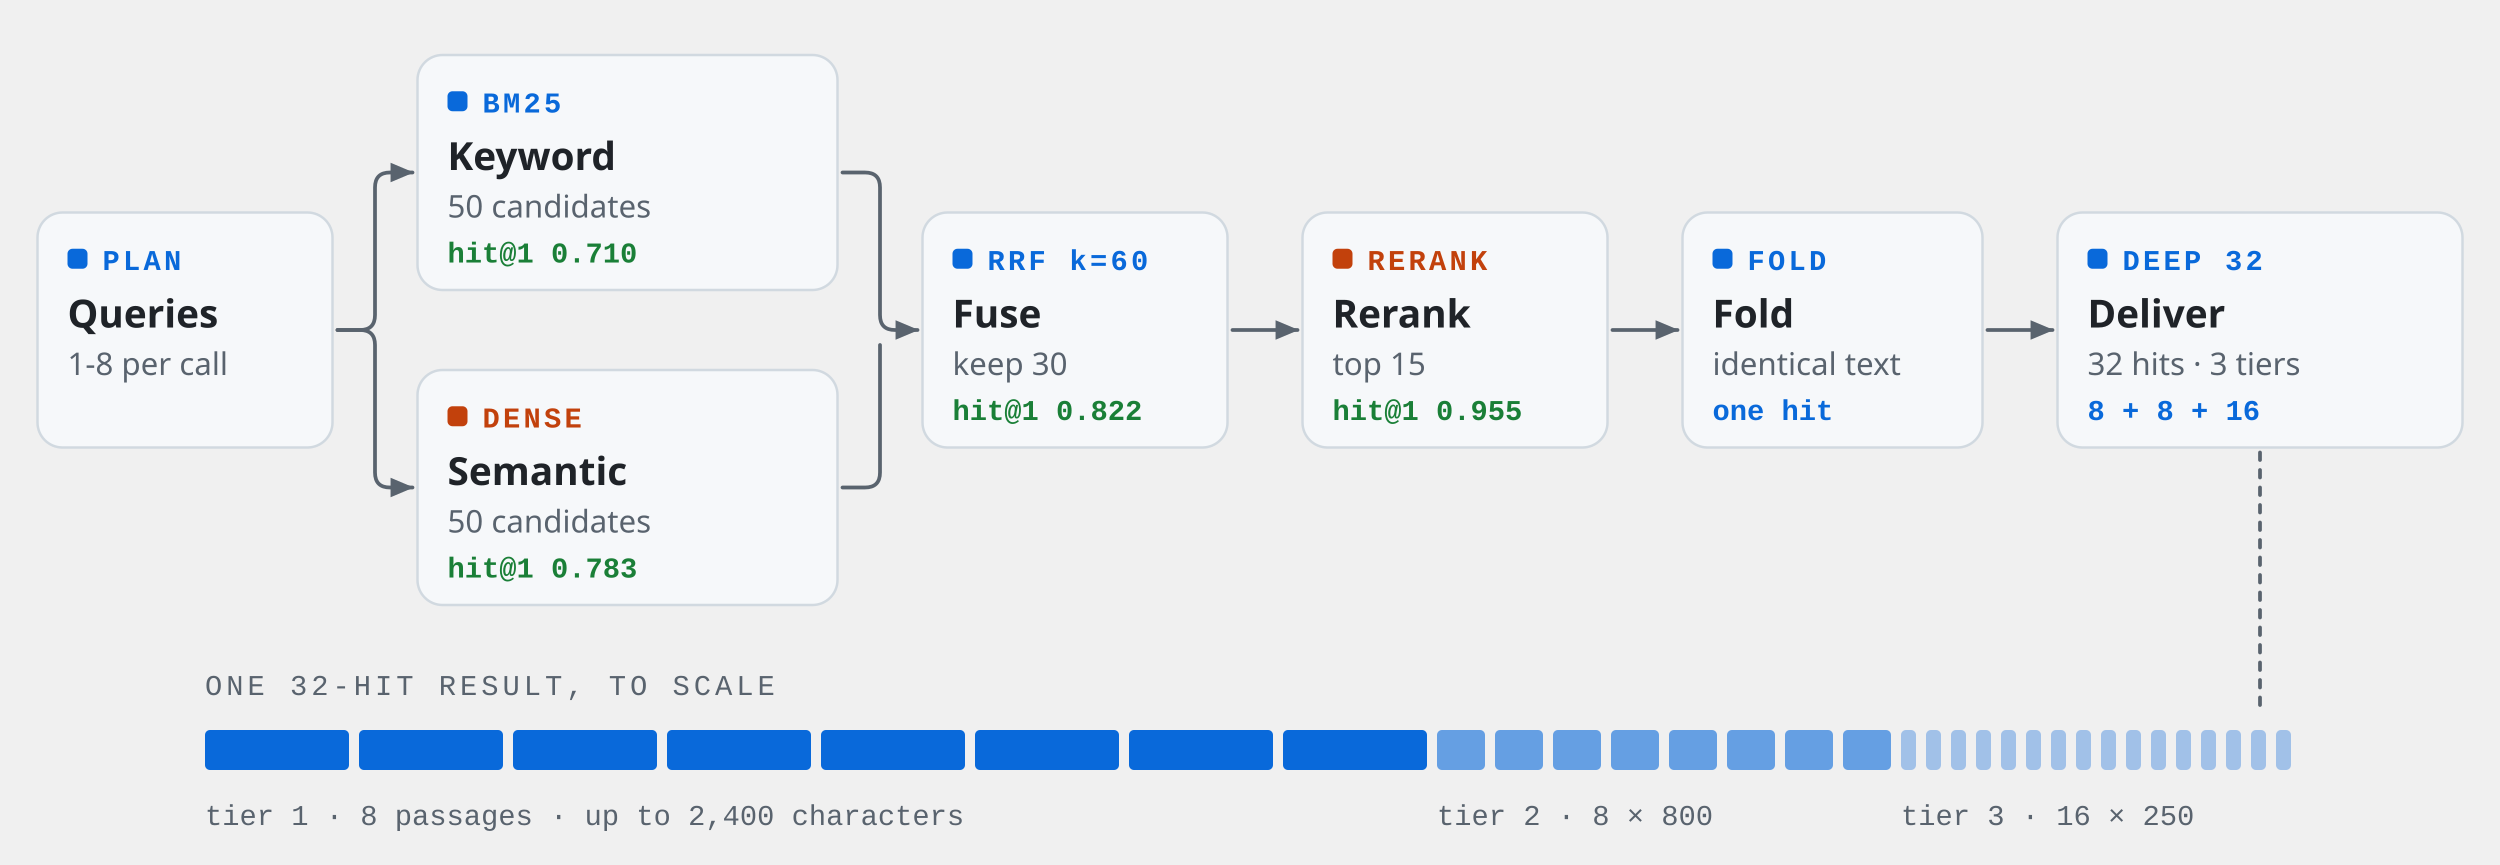
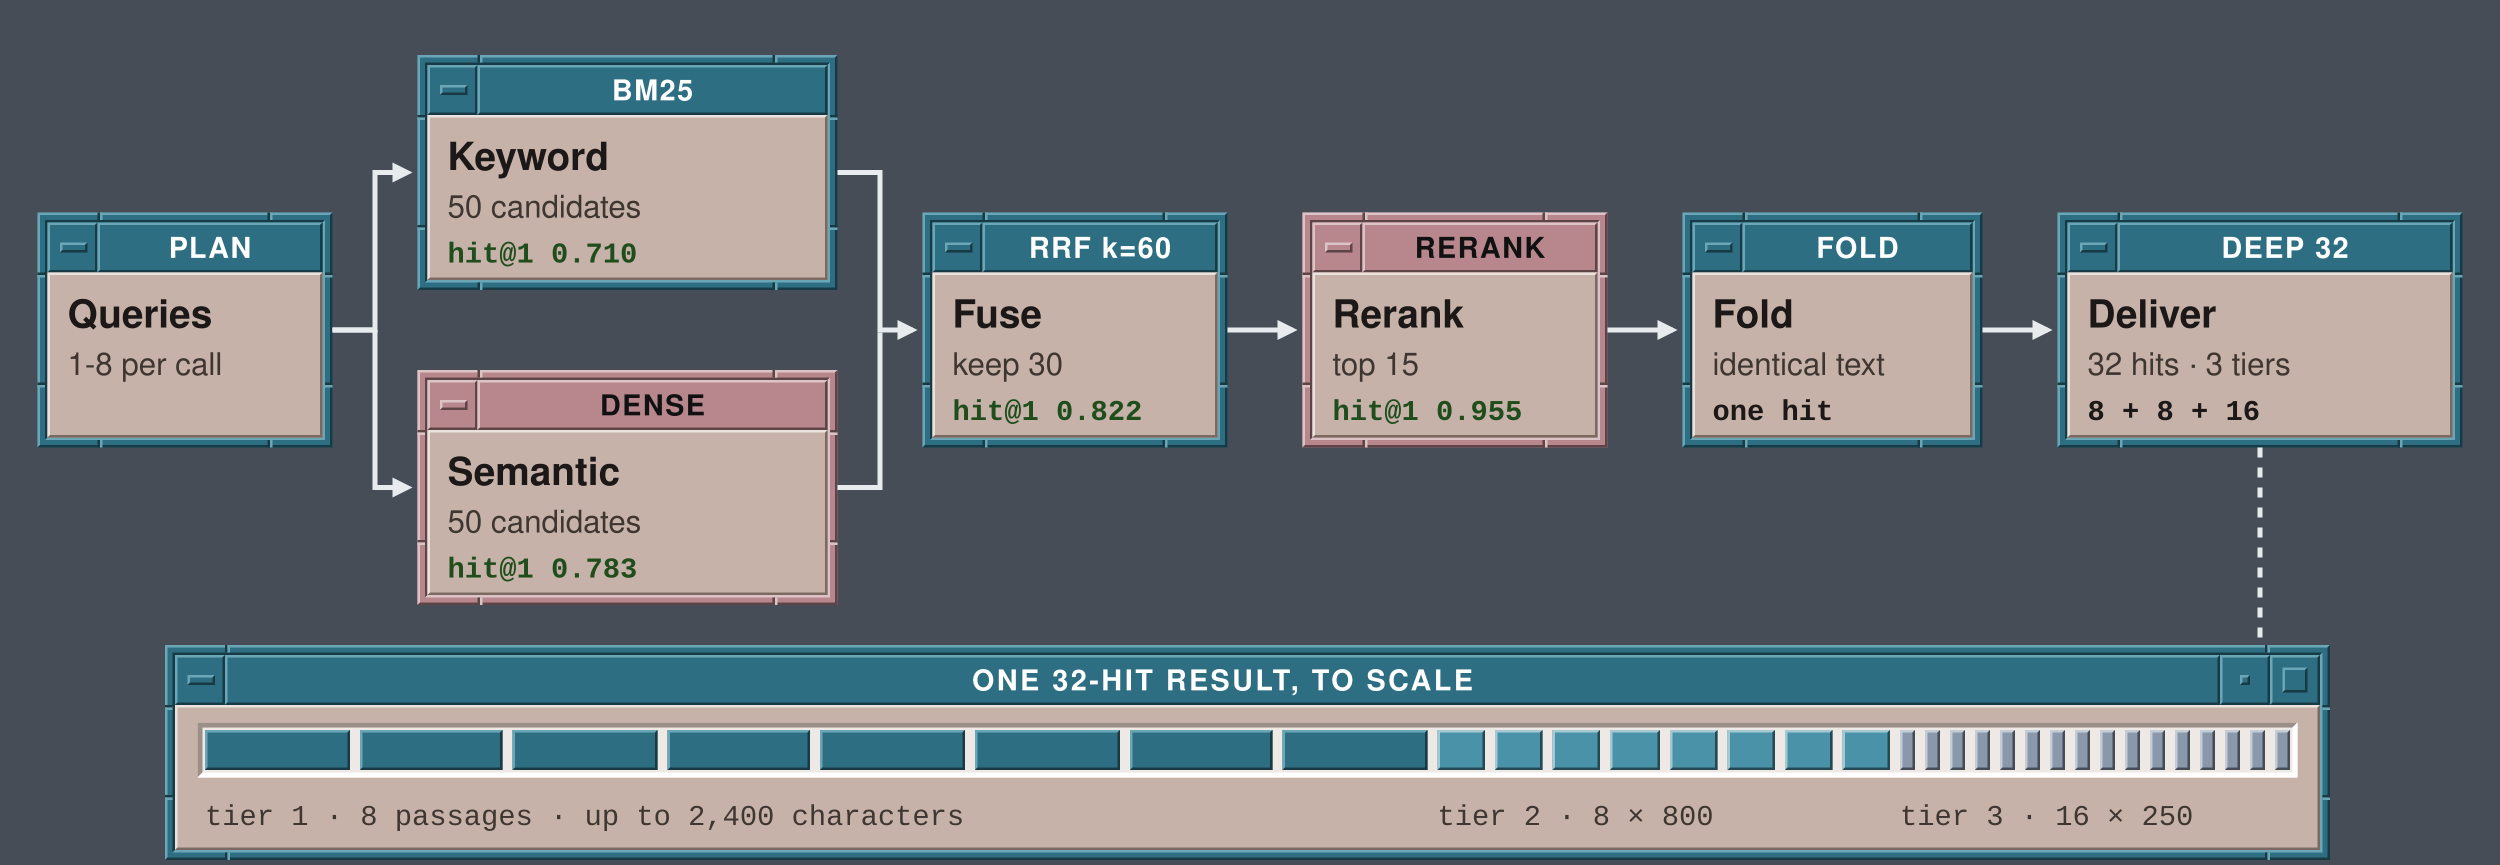
<svg xmlns="http://www.w3.org/2000/svg" width="1000" height="346" viewBox="0 0 1000 346" role="img" aria-labelledby="t d">
-   <style>.s{font-family:-apple-system,BlinkMacSystemFont,'Segoe UI','Noto Sans',Helvetica,Arial,sans-serif}.m{font-family:ui-monospace,SFMono-Regular,'SF Mono',Menlo,Consolas,'Liberation Mono',monospace}</style>
+   <style>.s{font-family:Helvetica,Arial,'Liberation Sans','Nimbus Sans',sans-serif}.m{font-family:'Lucida Console','Lucida Sans Typewriter',Monaco,'Courier New',monospace}</style>
  <defs>
-     <marker id="ah" viewBox="0 0 10 10" refX="9" refY="5" markerWidth="6.5" markerHeight="6.5" orient="auto">
-       <path d="M0 1L9.5 5L0 9z" fill="#59636e" />
+     <marker id="ah" viewBox="0 0 8 8" refX="6" refY="4" markerWidth="4" markerHeight="4" orient="auto">
+       <path d="M0 0L8 4L0 8z" fill="#e8ebee" />
+     </marker>
+     <marker id="ak" viewBox="0 0 8 8" refX="6" refY="4" markerWidth="4" markerHeight="4" orient="auto">
+       <path d="M0 0L8 4L0 8z" fill="#1b1817" />
    </marker>
  </defs>
-   <rect x="15" y="85" width="118" height="94" rx="10" fill="#f6f8fa" stroke="#d1d9e0" />
-   <rect x="27" y="99.5" width="8" height="8" rx="2" fill="#0969da" />
-   <text x="41" y="108" class="m" font-size="11.5" font-weight="600" fill="#0969da" letter-spacing="1.3">PLAN</text>
-   <text x="27" y="131" class="s" font-size="15.5" font-weight="700" fill="#1f2328">Queries</text>
-   <text x="27" y="150" class="s" font-size="12.5" font-weight="400" fill="#59636e">1-8 per call</text>
-   <rect x="167" y="22" width="168" height="94" rx="10" fill="#f6f8fa" stroke="#d1d9e0" />
-   <rect x="179" y="36.5" width="8" height="8" rx="2" fill="#0969da" />
-   <text x="193" y="45" class="m" font-size="11.5" font-weight="600" fill="#0969da" letter-spacing="1.3">BM25</text>
-   <text x="179" y="68" class="s" font-size="15.5" font-weight="700" fill="#1f2328">Keyword</text>
-   <text x="179" y="87" class="s" font-size="12.5" font-weight="400" fill="#59636e">50 candidates</text>
-   <text x="179" y="105" class="m" font-size="11.5" font-weight="600" fill="#1a7f37">hit@1 0.710</text>
-   <rect x="167" y="148" width="168" height="94" rx="10" fill="#f6f8fa" stroke="#d1d9e0" />
-   <rect x="179" y="162.5" width="8" height="8" rx="2" fill="#c2410c" />
-   <text x="193" y="171" class="m" font-size="11.5" font-weight="600" fill="#c2410c" letter-spacing="1.3">DENSE</text>
-   <text x="179" y="194" class="s" font-size="15.5" font-weight="700" fill="#1f2328">Semantic</text>
-   <text x="179" y="213" class="s" font-size="12.5" font-weight="400" fill="#59636e">50 candidates</text>
-   <text x="179" y="231" class="m" font-size="11.5" font-weight="600" fill="#1a7f37">hit@1 0.783</text>
-   <rect x="369" y="85" width="122" height="94" rx="10" fill="#f6f8fa" stroke="#d1d9e0" />
-   <rect x="381" y="99.5" width="8" height="8" rx="2" fill="#0969da" />
-   <text x="395" y="108" class="m" font-size="11.5" font-weight="600" fill="#0969da" letter-spacing="1.3">RRF k=60</text>
-   <text x="381" y="131" class="s" font-size="15.5" font-weight="700" fill="#1f2328">Fuse</text>
-   <text x="381" y="150" class="s" font-size="12.5" font-weight="400" fill="#59636e">keep 30</text>
-   <text x="381" y="168" class="m" font-size="11.5" font-weight="600" fill="#1a7f37">hit@1 0.822</text>
-   <rect x="521" y="85" width="122" height="94" rx="10" fill="#f6f8fa" stroke="#d1d9e0" />
-   <rect x="533" y="99.5" width="8" height="8" rx="2" fill="#c2410c" />
-   <text x="547" y="108" class="m" font-size="11.5" font-weight="600" fill="#c2410c" letter-spacing="1.3">RERANK</text>
-   <text x="533" y="131" class="s" font-size="15.5" font-weight="700" fill="#1f2328">Rerank</text>
-   <text x="533" y="150" class="s" font-size="12.5" font-weight="400" fill="#59636e">top 15</text>
-   <text x="533" y="168" class="m" font-size="11.5" font-weight="600" fill="#1a7f37">hit@1 0.955</text>
-   <rect x="673" y="85" width="120" height="94" rx="10" fill="#f6f8fa" stroke="#d1d9e0" />
-   <rect x="685" y="99.5" width="8" height="8" rx="2" fill="#0969da" />
-   <text x="699" y="108" class="m" font-size="11.5" font-weight="600" fill="#0969da" letter-spacing="1.3">FOLD</text>
-   <text x="685" y="131" class="s" font-size="15.5" font-weight="700" fill="#1f2328">Fold</text>
-   <text x="685" y="150" class="s" font-size="12.5" font-weight="400" fill="#59636e">identical text</text>
-   <text x="685" y="168" class="m" font-size="11.5" font-weight="600" fill="#0969da">one hit</text>
-   <rect x="823" y="85" width="162" height="94" rx="10" fill="#f6f8fa" stroke="#d1d9e0" />
-   <rect x="835" y="99.5" width="8" height="8" rx="2" fill="#0969da" />
-   <text x="849" y="108" class="m" font-size="11.5" font-weight="600" fill="#0969da" letter-spacing="1.3">DEEP 32</text>
-   <text x="835" y="131" class="s" font-size="15.5" font-weight="700" fill="#1f2328">Deliver</text>
-   <text x="835" y="150" class="s" font-size="12.5" font-weight="400" fill="#59636e">32 hits · 3 tiers</text>
-   <text x="835" y="168" class="m" font-size="11.5" font-weight="600" fill="#0969da">8 + 8 + 16</text>
-   <path d="M135 132H144Q150 132 150 126V75Q150 69 156 69H165" fill="none" stroke="#59636e" stroke-width="1.5" stroke-linejoin="round" stroke-linecap="round" marker-end="url(#ah)" />
-   <path d="M135 132H144Q150 132 150 138V189Q150 195 156 195H165" fill="none" stroke="#59636e" stroke-width="1.5" stroke-linejoin="round" stroke-linecap="round" marker-end="url(#ah)" />
-   <path d="M337 69H346Q352 69 352 75V126Q352 132 358 132H367" fill="none" stroke="#59636e" stroke-width="1.5" stroke-linejoin="round" stroke-linecap="round" marker-end="url(#ah)" />
-   <path d="M337 195H346Q352 195 352 189V138" fill="none" stroke="#59636e" stroke-width="1.5" stroke-linejoin="round" stroke-linecap="round" />
-   <path d="M493 132H519" fill="none" stroke="#59636e" stroke-width="1.5" stroke-linejoin="round" stroke-linecap="round" marker-end="url(#ah)" />
-   <path d="M645 132H671" fill="none" stroke="#59636e" stroke-width="1.5" stroke-linejoin="round" stroke-linecap="round" marker-end="url(#ah)" />
-   <path d="M795 132H821" fill="none" stroke="#59636e" stroke-width="1.5" stroke-linejoin="round" stroke-linecap="round" marker-end="url(#ah)" />
-   <path d="M904 181V284" fill="none" stroke="#59636e" stroke-width="1.5" stroke-linejoin="round" stroke-linecap="round" stroke-dasharray="3 4" />
-   <text x="82" y="278" class="m" font-size="11.5" font-weight="400" fill="#59636e" letter-spacing="1.6">ONE 32-HIT RESULT, TO SCALE</text>
-   <rect x="82" y="292" width="57.6" height="16" rx="2" fill="#0969da" fill-opacity="1" />
-   <rect x="143.6" y="292" width="57.6" height="16" rx="2" fill="#0969da" fill-opacity="1" />
-   <rect x="205.2" y="292" width="57.6" height="16" rx="2" fill="#0969da" fill-opacity="1" />
-   <rect x="266.8" y="292" width="57.6" height="16" rx="2" fill="#0969da" fill-opacity="1" />
-   <rect x="328.4" y="292" width="57.6" height="16" rx="2" fill="#0969da" fill-opacity="1" />
-   <rect x="390" y="292" width="57.6" height="16" rx="2" fill="#0969da" fill-opacity="1" />
-   <rect x="451.6" y="292" width="57.6" height="16" rx="2" fill="#0969da" fill-opacity="1" />
-   <rect x="513.2" y="292" width="57.6" height="16" rx="2" fill="#0969da" fill-opacity="1" />
-   <rect x="574.8" y="292" width="19.2" height="16" rx="2" fill="#0969da" fill-opacity="0.6" />
-   <rect x="598" y="292" width="19.2" height="16" rx="2" fill="#0969da" fill-opacity="0.6" />
-   <rect x="621.2" y="292" width="19.2" height="16" rx="2" fill="#0969da" fill-opacity="0.6" />
-   <rect x="644.4" y="292" width="19.2" height="16" rx="2" fill="#0969da" fill-opacity="0.6" />
-   <rect x="667.6" y="292" width="19.2" height="16" rx="2" fill="#0969da" fill-opacity="0.6" />
-   <rect x="690.8" y="292" width="19.2" height="16" rx="2" fill="#0969da" fill-opacity="0.6" />
-   <rect x="714" y="292" width="19.2" height="16" rx="2" fill="#0969da" fill-opacity="0.6" />
-   <rect x="737.2" y="292" width="19.2" height="16" rx="2" fill="#0969da" fill-opacity="0.6" />
-   <rect x="760.4" y="292" width="6" height="16" rx="2" fill="#0969da" fill-opacity="0.34" />
-   <rect x="770.4" y="292" width="6" height="16" rx="2" fill="#0969da" fill-opacity="0.34" />
-   <rect x="780.4" y="292" width="6" height="16" rx="2" fill="#0969da" fill-opacity="0.34" />
-   <rect x="790.4" y="292" width="6" height="16" rx="2" fill="#0969da" fill-opacity="0.34" />
-   <rect x="800.4" y="292" width="6" height="16" rx="2" fill="#0969da" fill-opacity="0.34" />
-   <rect x="810.4" y="292" width="6" height="16" rx="2" fill="#0969da" fill-opacity="0.34" />
-   <rect x="820.4" y="292" width="6" height="16" rx="2" fill="#0969da" fill-opacity="0.34" />
-   <rect x="830.4" y="292" width="6" height="16" rx="2" fill="#0969da" fill-opacity="0.34" />
-   <rect x="840.4" y="292" width="6" height="16" rx="2" fill="#0969da" fill-opacity="0.34" />
-   <rect x="850.4" y="292" width="6" height="16" rx="2" fill="#0969da" fill-opacity="0.34" />
-   <rect x="860.4" y="292" width="6" height="16" rx="2" fill="#0969da" fill-opacity="0.34" />
-   <rect x="870.4" y="292" width="6" height="16" rx="2" fill="#0969da" fill-opacity="0.34" />
-   <rect x="880.4" y="292" width="6" height="16" rx="2" fill="#0969da" fill-opacity="0.34" />
-   <rect x="890.4" y="292" width="6" height="16" rx="2" fill="#0969da" fill-opacity="0.34" />
-   <rect x="900.4" y="292" width="6" height="16" rx="2" fill="#0969da" fill-opacity="0.34" />
-   <rect x="910.4" y="292" width="6" height="16" rx="2" fill="#0969da" fill-opacity="0.34" />
-   <text x="82" y="330" class="m" font-size="11.5" font-weight="400" fill="#59636e">tier 1 · 8 passages · up to 2,400 characters</text>
-   <text x="574.8" y="330" class="m" font-size="11.5" font-weight="400" fill="#59636e">tier 2 · 8 × 800</text>
-   <text x="760.4" y="330" class="m" font-size="11.5" font-weight="400" fill="#59636e">tier 3 · 16 × 250</text>
+   <rect x="0" y="0" width="1000" height="346" fill="#464d56" />
+   <rect x="15" y="85" width="118" height="94" fill="#2e6e82" />
+   <path d="M15 85H133L132 86H16V178L15 179Z" fill="#6ba6b7" />
+   <path d="M133 85V179H15L16 178H132V86Z" fill="#173a45" />
+   <path d="M18 88H130L129 89H19V175L18 176Z" fill="#173a45" />
+   <path d="M130 88V176H18L19 175H129V89Z" fill="#6ba6b7" />
+   <rect x="39" y="85" width="1" height="3" fill="#173a45" />
+   <rect x="40" y="85" width="1" height="3" fill="#6ba6b7" />
+   <rect x="39" y="176" width="1" height="3" fill="#173a45" />
+   <rect x="40" y="176" width="1" height="3" fill="#6ba6b7" />
+   <rect x="107" y="85" width="1" height="3" fill="#173a45" />
+   <rect x="108" y="85" width="1" height="3" fill="#6ba6b7" />
+   <rect x="107" y="176" width="1" height="3" fill="#173a45" />
+   <rect x="108" y="176" width="1" height="3" fill="#6ba6b7" />
+   <rect x="15" y="109" width="3" height="1" fill="#173a45" />
+   <rect x="15" y="110" width="3" height="1" fill="#6ba6b7" />
+   <rect x="130" y="109" width="3" height="1" fill="#173a45" />
+   <rect x="130" y="110" width="3" height="1" fill="#6ba6b7" />
+   <rect x="15" y="153" width="3" height="1" fill="#173a45" />
+   <rect x="15" y="154" width="3" height="1" fill="#6ba6b7" />
+   <rect x="130" y="153" width="3" height="1" fill="#173a45" />
+   <rect x="130" y="154" width="3" height="1" fill="#6ba6b7" />
+   <rect x="19" y="89" width="20" height="20" fill="#2e6e82" />
+   <path d="M19 89H39L38 90H20V108L19 109Z" fill="#6ba6b7" />
+   <path d="M39 89V109H19L20 108H38V90Z" fill="#173a45" />
+   <rect x="24" y="97" width="11" height="4" fill="#2e6e82" />
+   <path d="M24 97H35L34 98H25V100L24 101Z" fill="#6ba6b7" />
+   <path d="M35 97V101H24L25 100H34V98Z" fill="#173a45" />
+   <rect x="39" y="89" width="90" height="20" fill="#2e6e82" />
+   <path d="M39 89H129L128 90H40V108L39 109Z" fill="#6ba6b7" />
+   <path d="M129 89V109H39L40 108H128V90Z" fill="#173a45" />
+   <text x="84" y="103.14" class="s" font-size="11.5" font-weight="700" fill="#ffffff" text-anchor="middle" letter-spacing="0.6">PLAN</text>
+   <rect x="19" y="109" width="110" height="66" fill="#c6b2a8" />
+   <path d="M19 109H129L128 110H20V174L19 175Z" fill="#ebe2dd" />
+   <path d="M129 109V175H19L20 174H128V110Z" fill="#7c6a62" />
+   <text x="27" y="131" class="s" font-size="15.5" font-weight="700" fill="#1b1817">Queries</text>
+   <text x="27" y="150" class="s" font-size="12.5" fill="#3f3632">1-8 per call</text>
+   <rect x="167" y="22" width="168" height="94" fill="#2e6e82" />
+   <path d="M167 22H335L334 23H168V115L167 116Z" fill="#6ba6b7" />
+   <path d="M335 22V116H167L168 115H334V23Z" fill="#173a45" />
+   <path d="M170 25H332L331 26H171V112L170 113Z" fill="#173a45" />
+   <path d="M332 25V113H170L171 112H331V26Z" fill="#6ba6b7" />
+   <rect x="191" y="22" width="1" height="3" fill="#173a45" />
+   <rect x="192" y="22" width="1" height="3" fill="#6ba6b7" />
+   <rect x="191" y="113" width="1" height="3" fill="#173a45" />
+   <rect x="192" y="113" width="1" height="3" fill="#6ba6b7" />
+   <rect x="309" y="22" width="1" height="3" fill="#173a45" />
+   <rect x="310" y="22" width="1" height="3" fill="#6ba6b7" />
+   <rect x="309" y="113" width="1" height="3" fill="#173a45" />
+   <rect x="310" y="113" width="1" height="3" fill="#6ba6b7" />
+   <rect x="167" y="46" width="3" height="1" fill="#173a45" />
+   <rect x="167" y="47" width="3" height="1" fill="#6ba6b7" />
+   <rect x="332" y="46" width="3" height="1" fill="#173a45" />
+   <rect x="332" y="47" width="3" height="1" fill="#6ba6b7" />
+   <rect x="167" y="90" width="3" height="1" fill="#173a45" />
+   <rect x="167" y="91" width="3" height="1" fill="#6ba6b7" />
+   <rect x="332" y="90" width="3" height="1" fill="#173a45" />
+   <rect x="332" y="91" width="3" height="1" fill="#6ba6b7" />
+   <rect x="171" y="26" width="20" height="20" fill="#2e6e82" />
+   <path d="M171 26H191L190 27H172V45L171 46Z" fill="#6ba6b7" />
+   <path d="M191 26V46H171L172 45H190V27Z" fill="#173a45" />
+   <rect x="176" y="34" width="11" height="4" fill="#2e6e82" />
+   <path d="M176 34H187L186 35H177V37L176 38Z" fill="#6ba6b7" />
+   <path d="M187 34V38H176L177 37H186V35Z" fill="#173a45" />
+   <rect x="191" y="26" width="140" height="20" fill="#2e6e82" />
+   <path d="M191 26H331L330 27H192V45L191 46Z" fill="#6ba6b7" />
+   <path d="M331 26V46H191L192 45H330V27Z" fill="#173a45" />
+   <text x="261" y="40.14" class="s" font-size="11.5" font-weight="700" fill="#ffffff" text-anchor="middle" letter-spacing="0.6">BM25</text>
+   <rect x="171" y="46" width="160" height="66" fill="#c6b2a8" />
+   <path d="M171 46H331L330 47H172V111L171 112Z" fill="#ebe2dd" />
+   <path d="M331 46V112H171L172 111H330V47Z" fill="#7c6a62" />
+   <text x="179" y="68" class="s" font-size="15.5" font-weight="700" fill="#1b1817">Keyword</text>
+   <text x="179" y="87" class="s" font-size="12.5" fill="#3f3632">50 candidates</text>
+   <text x="179" y="105" class="m" font-size="11.5" font-weight="700" fill="#1f4d1c">hit@1 0.710</text>
+   <rect x="167" y="148" width="168" height="94" fill="#b7878d" />
+   <path d="M167 148H335L334 149H168V241L167 242Z" fill="#dbc3c6" />
+   <path d="M335 148V242H167L168 241H334V149Z" fill="#5c4447" />
+   <path d="M170 151H332L331 152H171V238L170 239Z" fill="#5c4447" />
+   <path d="M332 151V239H170L171 238H331V152Z" fill="#dbc3c6" />
+   <rect x="191" y="148" width="1" height="3" fill="#5c4447" />
+   <rect x="192" y="148" width="1" height="3" fill="#dbc3c6" />
+   <rect x="191" y="239" width="1" height="3" fill="#5c4447" />
+   <rect x="192" y="239" width="1" height="3" fill="#dbc3c6" />
+   <rect x="309" y="148" width="1" height="3" fill="#5c4447" />
+   <rect x="310" y="148" width="1" height="3" fill="#dbc3c6" />
+   <rect x="309" y="239" width="1" height="3" fill="#5c4447" />
+   <rect x="310" y="239" width="1" height="3" fill="#dbc3c6" />
+   <rect x="167" y="172" width="3" height="1" fill="#5c4447" />
+   <rect x="167" y="173" width="3" height="1" fill="#dbc3c6" />
+   <rect x="332" y="172" width="3" height="1" fill="#5c4447" />
+   <rect x="332" y="173" width="3" height="1" fill="#dbc3c6" />
+   <rect x="167" y="216" width="3" height="1" fill="#5c4447" />
+   <rect x="167" y="217" width="3" height="1" fill="#dbc3c6" />
+   <rect x="332" y="216" width="3" height="1" fill="#5c4447" />
+   <rect x="332" y="217" width="3" height="1" fill="#dbc3c6" />
+   <rect x="171" y="152" width="20" height="20" fill="#b7878d" />
+   <path d="M171 152H191L190 153H172V171L171 172Z" fill="#dbc3c6" />
+   <path d="M191 152V172H171L172 171H190V153Z" fill="#5c4447" />
+   <rect x="176" y="160" width="11" height="4" fill="#b7878d" />
+   <path d="M176 160H187L186 161H177V163L176 164Z" fill="#dbc3c6" />
+   <path d="M187 160V164H176L177 163H186V161Z" fill="#5c4447" />
+   <rect x="191" y="152" width="140" height="20" fill="#b7878d" />
+   <path d="M191 152H331L330 153H192V171L191 172Z" fill="#dbc3c6" />
+   <path d="M331 152V172H191L192 171H330V153Z" fill="#5c4447" />
+   <text x="261" y="166.14" class="s" font-size="11.5" font-weight="700" fill="#111111" text-anchor="middle" letter-spacing="0.6">DENSE</text>
+   <rect x="171" y="172" width="160" height="66" fill="#c6b2a8" />
+   <path d="M171 172H331L330 173H172V237L171 238Z" fill="#ebe2dd" />
+   <path d="M331 172V238H171L172 237H330V173Z" fill="#7c6a62" />
+   <text x="179" y="194" class="s" font-size="15.5" font-weight="700" fill="#1b1817">Semantic</text>
+   <text x="179" y="213" class="s" font-size="12.5" fill="#3f3632">50 candidates</text>
+   <text x="179" y="231" class="m" font-size="11.5" font-weight="700" fill="#1f4d1c">hit@1 0.783</text>
+   <rect x="369" y="85" width="122" height="94" fill="#2e6e82" />
+   <path d="M369 85H491L490 86H370V178L369 179Z" fill="#6ba6b7" />
+   <path d="M491 85V179H369L370 178H490V86Z" fill="#173a45" />
+   <path d="M372 88H488L487 89H373V175L372 176Z" fill="#173a45" />
+   <path d="M488 88V176H372L373 175H487V89Z" fill="#6ba6b7" />
+   <rect x="393" y="85" width="1" height="3" fill="#173a45" />
+   <rect x="394" y="85" width="1" height="3" fill="#6ba6b7" />
+   <rect x="393" y="176" width="1" height="3" fill="#173a45" />
+   <rect x="394" y="176" width="1" height="3" fill="#6ba6b7" />
+   <rect x="465" y="85" width="1" height="3" fill="#173a45" />
+   <rect x="466" y="85" width="1" height="3" fill="#6ba6b7" />
+   <rect x="465" y="176" width="1" height="3" fill="#173a45" />
+   <rect x="466" y="176" width="1" height="3" fill="#6ba6b7" />
+   <rect x="369" y="109" width="3" height="1" fill="#173a45" />
+   <rect x="369" y="110" width="3" height="1" fill="#6ba6b7" />
+   <rect x="488" y="109" width="3" height="1" fill="#173a45" />
+   <rect x="488" y="110" width="3" height="1" fill="#6ba6b7" />
+   <rect x="369" y="153" width="3" height="1" fill="#173a45" />
+   <rect x="369" y="154" width="3" height="1" fill="#6ba6b7" />
+   <rect x="488" y="153" width="3" height="1" fill="#173a45" />
+   <rect x="488" y="154" width="3" height="1" fill="#6ba6b7" />
+   <rect x="373" y="89" width="20" height="20" fill="#2e6e82" />
+   <path d="M373 89H393L392 90H374V108L373 109Z" fill="#6ba6b7" />
+   <path d="M393 89V109H373L374 108H392V90Z" fill="#173a45" />
+   <rect x="378" y="97" width="11" height="4" fill="#2e6e82" />
+   <path d="M378 97H389L388 98H379V100L378 101Z" fill="#6ba6b7" />
+   <path d="M389 97V101H378L379 100H388V98Z" fill="#173a45" />
+   <rect x="393" y="89" width="94" height="20" fill="#2e6e82" />
+   <path d="M393 89H487L486 90H394V108L393 109Z" fill="#6ba6b7" />
+   <path d="M487 89V109H393L394 108H486V90Z" fill="#173a45" />
+   <text x="440" y="103.14" class="s" font-size="11.5" font-weight="700" fill="#ffffff" text-anchor="middle" letter-spacing="0.6">RRF k=60</text>
+   <rect x="373" y="109" width="114" height="66" fill="#c6b2a8" />
+   <path d="M373 109H487L486 110H374V174L373 175Z" fill="#ebe2dd" />
+   <path d="M487 109V175H373L374 174H486V110Z" fill="#7c6a62" />
+   <text x="381" y="131" class="s" font-size="15.5" font-weight="700" fill="#1b1817">Fuse</text>
+   <text x="381" y="150" class="s" font-size="12.5" fill="#3f3632">keep 30</text>
+   <text x="381" y="168" class="m" font-size="11.5" font-weight="700" fill="#1f4d1c">hit@1 0.822</text>
+   <rect x="521" y="85" width="122" height="94" fill="#b7878d" />
+   <path d="M521 85H643L642 86H522V178L521 179Z" fill="#dbc3c6" />
+   <path d="M643 85V179H521L522 178H642V86Z" fill="#5c4447" />
+   <path d="M524 88H640L639 89H525V175L524 176Z" fill="#5c4447" />
+   <path d="M640 88V176H524L525 175H639V89Z" fill="#dbc3c6" />
+   <rect x="545" y="85" width="1" height="3" fill="#5c4447" />
+   <rect x="546" y="85" width="1" height="3" fill="#dbc3c6" />
+   <rect x="545" y="176" width="1" height="3" fill="#5c4447" />
+   <rect x="546" y="176" width="1" height="3" fill="#dbc3c6" />
+   <rect x="617" y="85" width="1" height="3" fill="#5c4447" />
+   <rect x="618" y="85" width="1" height="3" fill="#dbc3c6" />
+   <rect x="617" y="176" width="1" height="3" fill="#5c4447" />
+   <rect x="618" y="176" width="1" height="3" fill="#dbc3c6" />
+   <rect x="521" y="109" width="3" height="1" fill="#5c4447" />
+   <rect x="521" y="110" width="3" height="1" fill="#dbc3c6" />
+   <rect x="640" y="109" width="3" height="1" fill="#5c4447" />
+   <rect x="640" y="110" width="3" height="1" fill="#dbc3c6" />
+   <rect x="521" y="153" width="3" height="1" fill="#5c4447" />
+   <rect x="521" y="154" width="3" height="1" fill="#dbc3c6" />
+   <rect x="640" y="153" width="3" height="1" fill="#5c4447" />
+   <rect x="640" y="154" width="3" height="1" fill="#dbc3c6" />
+   <rect x="525" y="89" width="20" height="20" fill="#b7878d" />
+   <path d="M525 89H545L544 90H526V108L525 109Z" fill="#dbc3c6" />
+   <path d="M545 89V109H525L526 108H544V90Z" fill="#5c4447" />
+   <rect x="530" y="97" width="11" height="4" fill="#b7878d" />
+   <path d="M530 97H541L540 98H531V100L530 101Z" fill="#dbc3c6" />
+   <path d="M541 97V101H530L531 100H540V98Z" fill="#5c4447" />
+   <rect x="545" y="89" width="94" height="20" fill="#b7878d" />
+   <path d="M545 89H639L638 90H546V108L545 109Z" fill="#dbc3c6" />
+   <path d="M639 89V109H545L546 108H638V90Z" fill="#5c4447" />
+   <text x="592" y="103.14" class="s" font-size="11.5" font-weight="700" fill="#111111" text-anchor="middle" letter-spacing="0.6">RERANK</text>
+   <rect x="525" y="109" width="114" height="66" fill="#c6b2a8" />
+   <path d="M525 109H639L638 110H526V174L525 175Z" fill="#ebe2dd" />
+   <path d="M639 109V175H525L526 174H638V110Z" fill="#7c6a62" />
+   <text x="533" y="131" class="s" font-size="15.5" font-weight="700" fill="#1b1817">Rerank</text>
+   <text x="533" y="150" class="s" font-size="12.5" fill="#3f3632">top 15</text>
+   <text x="533" y="168" class="m" font-size="11.5" font-weight="700" fill="#1f4d1c">hit@1 0.955</text>
+   <rect x="673" y="85" width="120" height="94" fill="#2e6e82" />
+   <path d="M673 85H793L792 86H674V178L673 179Z" fill="#6ba6b7" />
+   <path d="M793 85V179H673L674 178H792V86Z" fill="#173a45" />
+   <path d="M676 88H790L789 89H677V175L676 176Z" fill="#173a45" />
+   <path d="M790 88V176H676L677 175H789V89Z" fill="#6ba6b7" />
+   <rect x="697" y="85" width="1" height="3" fill="#173a45" />
+   <rect x="698" y="85" width="1" height="3" fill="#6ba6b7" />
+   <rect x="697" y="176" width="1" height="3" fill="#173a45" />
+   <rect x="698" y="176" width="1" height="3" fill="#6ba6b7" />
+   <rect x="767" y="85" width="1" height="3" fill="#173a45" />
+   <rect x="768" y="85" width="1" height="3" fill="#6ba6b7" />
+   <rect x="767" y="176" width="1" height="3" fill="#173a45" />
+   <rect x="768" y="176" width="1" height="3" fill="#6ba6b7" />
+   <rect x="673" y="109" width="3" height="1" fill="#173a45" />
+   <rect x="673" y="110" width="3" height="1" fill="#6ba6b7" />
+   <rect x="790" y="109" width="3" height="1" fill="#173a45" />
+   <rect x="790" y="110" width="3" height="1" fill="#6ba6b7" />
+   <rect x="673" y="153" width="3" height="1" fill="#173a45" />
+   <rect x="673" y="154" width="3" height="1" fill="#6ba6b7" />
+   <rect x="790" y="153" width="3" height="1" fill="#173a45" />
+   <rect x="790" y="154" width="3" height="1" fill="#6ba6b7" />
+   <rect x="677" y="89" width="20" height="20" fill="#2e6e82" />
+   <path d="M677 89H697L696 90H678V108L677 109Z" fill="#6ba6b7" />
+   <path d="M697 89V109H677L678 108H696V90Z" fill="#173a45" />
+   <rect x="682" y="97" width="11" height="4" fill="#2e6e82" />
+   <path d="M682 97H693L692 98H683V100L682 101Z" fill="#6ba6b7" />
+   <path d="M693 97V101H682L683 100H692V98Z" fill="#173a45" />
+   <rect x="697" y="89" width="92" height="20" fill="#2e6e82" />
+   <path d="M697 89H789L788 90H698V108L697 109Z" fill="#6ba6b7" />
+   <path d="M789 89V109H697L698 108H788V90Z" fill="#173a45" />
+   <text x="743" y="103.14" class="s" font-size="11.5" font-weight="700" fill="#ffffff" text-anchor="middle" letter-spacing="0.6">FOLD</text>
+   <rect x="677" y="109" width="112" height="66" fill="#c6b2a8" />
+   <path d="M677 109H789L788 110H678V174L677 175Z" fill="#ebe2dd" />
+   <path d="M789 109V175H677L678 174H788V110Z" fill="#7c6a62" />
+   <text x="685" y="131" class="s" font-size="15.5" font-weight="700" fill="#1b1817">Fold</text>
+   <text x="685" y="150" class="s" font-size="12.5" fill="#3f3632">identical text</text>
+   <text x="685" y="168" class="m" font-size="11.5" font-weight="700" fill="#1b1817">one hit</text>
+   <rect x="823" y="85" width="162" height="94" fill="#2e6e82" />
+   <path d="M823 85H985L984 86H824V178L823 179Z" fill="#6ba6b7" />
+   <path d="M985 85V179H823L824 178H984V86Z" fill="#173a45" />
+   <path d="M826 88H982L981 89H827V175L826 176Z" fill="#173a45" />
+   <path d="M982 88V176H826L827 175H981V89Z" fill="#6ba6b7" />
+   <rect x="847" y="85" width="1" height="3" fill="#173a45" />
+   <rect x="848" y="85" width="1" height="3" fill="#6ba6b7" />
+   <rect x="847" y="176" width="1" height="3" fill="#173a45" />
+   <rect x="848" y="176" width="1" height="3" fill="#6ba6b7" />
+   <rect x="959" y="85" width="1" height="3" fill="#173a45" />
+   <rect x="960" y="85" width="1" height="3" fill="#6ba6b7" />
+   <rect x="959" y="176" width="1" height="3" fill="#173a45" />
+   <rect x="960" y="176" width="1" height="3" fill="#6ba6b7" />
+   <rect x="823" y="109" width="3" height="1" fill="#173a45" />
+   <rect x="823" y="110" width="3" height="1" fill="#6ba6b7" />
+   <rect x="982" y="109" width="3" height="1" fill="#173a45" />
+   <rect x="982" y="110" width="3" height="1" fill="#6ba6b7" />
+   <rect x="823" y="153" width="3" height="1" fill="#173a45" />
+   <rect x="823" y="154" width="3" height="1" fill="#6ba6b7" />
+   <rect x="982" y="153" width="3" height="1" fill="#173a45" />
+   <rect x="982" y="154" width="3" height="1" fill="#6ba6b7" />
+   <rect x="827" y="89" width="20" height="20" fill="#2e6e82" />
+   <path d="M827 89H847L846 90H828V108L827 109Z" fill="#6ba6b7" />
+   <path d="M847 89V109H827L828 108H846V90Z" fill="#173a45" />
+   <rect x="832" y="97" width="11" height="4" fill="#2e6e82" />
+   <path d="M832 97H843L842 98H833V100L832 101Z" fill="#6ba6b7" />
+   <path d="M843 97V101H832L833 100H842V98Z" fill="#173a45" />
+   <rect x="847" y="89" width="134" height="20" fill="#2e6e82" />
+   <path d="M847 89H981L980 90H848V108L847 109Z" fill="#6ba6b7" />
+   <path d="M981 89V109H847L848 108H980V90Z" fill="#173a45" />
+   <text x="914" y="103.14" class="s" font-size="11.5" font-weight="700" fill="#ffffff" text-anchor="middle" letter-spacing="0.6">DEEP 32</text>
+   <rect x="827" y="109" width="154" height="66" fill="#c6b2a8" />
+   <path d="M827 109H981L980 110H828V174L827 175Z" fill="#ebe2dd" />
+   <path d="M981 109V175H827L828 174H980V110Z" fill="#7c6a62" />
+   <text x="835" y="131" class="s" font-size="15.5" font-weight="700" fill="#1b1817">Deliver</text>
+   <text x="835" y="150" class="s" font-size="12.5" fill="#3f3632">32 hits · 3 tiers</text>
+   <text x="835" y="168" class="m" font-size="11.5" font-weight="700" fill="#1b1817">8 + 8 + 16</text>
+   <path d="M133 132H150V69H163" fill="none" stroke="#e8ebee" stroke-width="2" stroke-linejoin="miter" stroke-linecap="butt" marker-end="url(#ah)" />
+   <path d="M150 132V195H163" fill="none" stroke="#e8ebee" stroke-width="2" stroke-linejoin="miter" stroke-linecap="butt" marker-end="url(#ah)" />
+   <path d="M133 132H150" fill="none" stroke="#e8ebee" stroke-width="2" stroke-linejoin="miter" stroke-linecap="butt" />
+   <path d="M335 69H352V132H365" fill="none" stroke="#e8ebee" stroke-width="2" stroke-linejoin="miter" stroke-linecap="butt" marker-end="url(#ah)" />
+   <path d="M335 195H352V133" fill="none" stroke="#e8ebee" stroke-width="2" stroke-linejoin="miter" stroke-linecap="butt" />
+   <path d="M491 132H517" fill="none" stroke="#e8ebee" stroke-width="2" stroke-linejoin="miter" stroke-linecap="butt" marker-end="url(#ah)" />
+   <path d="M643 132H669" fill="none" stroke="#e8ebee" stroke-width="2" stroke-linejoin="miter" stroke-linecap="butt" marker-end="url(#ah)" />
+   <path d="M793 132H819" fill="none" stroke="#e8ebee" stroke-width="2" stroke-linejoin="miter" stroke-linecap="butt" marker-end="url(#ah)" />
+   <path d="M904 179V258" fill="none" stroke="#e8ebee" stroke-width="2" stroke-linejoin="miter" stroke-linecap="butt" stroke-dasharray="4 4" />
+   <rect x="66" y="258" width="866" height="86" fill="#2e6e82" />
+   <path d="M66 258H932L931 259H67V343L66 344Z" fill="#6ba6b7" />
+   <path d="M932 258V344H66L67 343H931V259Z" fill="#173a45" />
+   <path d="M69 261H929L928 262H70V340L69 341Z" fill="#173a45" />
+   <path d="M929 261V341H69L70 340H928V262Z" fill="#6ba6b7" />
+   <rect x="90" y="258" width="1" height="3" fill="#173a45" />
+   <rect x="91" y="258" width="1" height="3" fill="#6ba6b7" />
+   <rect x="90" y="341" width="1" height="3" fill="#173a45" />
+   <rect x="91" y="341" width="1" height="3" fill="#6ba6b7" />
+   <rect x="906" y="258" width="1" height="3" fill="#173a45" />
+   <rect x="907" y="258" width="1" height="3" fill="#6ba6b7" />
+   <rect x="906" y="341" width="1" height="3" fill="#173a45" />
+   <rect x="907" y="341" width="1" height="3" fill="#6ba6b7" />
+   <rect x="66" y="282" width="3" height="1" fill="#173a45" />
+   <rect x="66" y="283" width="3" height="1" fill="#6ba6b7" />
+   <rect x="929" y="282" width="3" height="1" fill="#173a45" />
+   <rect x="929" y="283" width="3" height="1" fill="#6ba6b7" />
+   <rect x="66" y="318" width="3" height="1" fill="#173a45" />
+   <rect x="66" y="319" width="3" height="1" fill="#6ba6b7" />
+   <rect x="929" y="318" width="3" height="1" fill="#173a45" />
+   <rect x="929" y="319" width="3" height="1" fill="#6ba6b7" />
+   <rect x="70" y="262" width="20" height="20" fill="#2e6e82" />
+   <path d="M70 262H90L89 263H71V281L70 282Z" fill="#6ba6b7" />
+   <path d="M90 262V282H70L71 281H89V263Z" fill="#173a45" />
+   <rect x="75" y="270" width="11" height="4" fill="#2e6e82" />
+   <path d="M75 270H86L85 271H76V273L75 274Z" fill="#6ba6b7" />
+   <path d="M86 270V274H75L76 273H85V271Z" fill="#173a45" />
+   <rect x="908" y="262" width="20" height="20" fill="#2e6e82" />
+   <path d="M908 262H928L927 263H909V281L908 282Z" fill="#6ba6b7" />
+   <path d="M928 262V282H908L909 281H927V263Z" fill="#173a45" />
+   <rect x="913" y="267" width="10" height="10" fill="#2e6e82" />
+   <path d="M913 267H923L922 268H914V276L913 277Z" fill="#6ba6b7" />
+   <path d="M923 267V277H913L914 276H922V268Z" fill="#173a45" />
+   <rect x="888" y="262" width="20" height="20" fill="#2e6e82" />
+   <path d="M888 262H908L907 263H889V281L888 282Z" fill="#6ba6b7" />
+   <path d="M908 262V282H888L889 281H907V263Z" fill="#173a45" />
+   <rect x="896" y="270" width="4" height="4" fill="#2e6e82" />
+   <path d="M896 270H900L899 271H897V273L896 274Z" fill="#6ba6b7" />
+   <path d="M900 270V274H896L897 273H899V271Z" fill="#173a45" />
+   <rect x="90" y="262" width="798" height="20" fill="#2e6e82" />
+   <path d="M90 262H888L887 263H91V281L90 282Z" fill="#6ba6b7" />
+   <path d="M888 262V282H90L91 281H887V263Z" fill="#173a45" />
+   <text x="489" y="276.14" class="s" font-size="11.5" font-weight="700" fill="#ffffff" text-anchor="middle" letter-spacing="1">ONE 32-HIT RESULT, TO SCALE</text>
+   <rect x="70" y="282" width="858" height="58" fill="#c6b2a8" />
+   <path d="M70 282H928L927 283H71V339L70 340Z" fill="#ebe2dd" />
+   <path d="M928 282V340H70L71 339H927V283Z" fill="#7c6a62" />
+   <rect x="79" y="289" width="840" height="22" fill="#efe9e5" />
+   <path d="M79 289H919L917 291H81V309L79 311Z" fill="#9c8f88" />
+   <path d="M919 289V311H79L81 309H917V291Z" fill="#ffffff" />
+   <rect x="82" y="292" width="58" height="16" fill="#2e6e82" />
+   <path d="M82 292H140L139 293H83V307L82 308Z" fill="#6ba6b7" />
+   <path d="M140 292V308H82L83 307H139V293Z" fill="#173a45" />
+   <rect x="144" y="292" width="57" height="16" fill="#2e6e82" />
+   <path d="M144 292H201L200 293H145V307L144 308Z" fill="#6ba6b7" />
+   <path d="M201 292V308H144L145 307H200V293Z" fill="#173a45" />
+   <rect x="205" y="292" width="58" height="16" fill="#2e6e82" />
+   <path d="M205 292H263L262 293H206V307L205 308Z" fill="#6ba6b7" />
+   <path d="M263 292V308H205L206 307H262V293Z" fill="#173a45" />
+   <rect x="267" y="292" width="57" height="16" fill="#2e6e82" />
+   <path d="M267 292H324L323 293H268V307L267 308Z" fill="#6ba6b7" />
+   <path d="M324 292V308H267L268 307H323V293Z" fill="#173a45" />
+   <rect x="328" y="292" width="58" height="16" fill="#2e6e82" />
+   <path d="M328 292H386L385 293H329V307L328 308Z" fill="#6ba6b7" />
+   <path d="M386 292V308H328L329 307H385V293Z" fill="#173a45" />
+   <rect x="390" y="292" width="58" height="16" fill="#2e6e82" />
+   <path d="M390 292H448L447 293H391V307L390 308Z" fill="#6ba6b7" />
+   <path d="M448 292V308H390L391 307H447V293Z" fill="#173a45" />
+   <rect x="452" y="292" width="57" height="16" fill="#2e6e82" />
+   <path d="M452 292H509L508 293H453V307L452 308Z" fill="#6ba6b7" />
+   <path d="M509 292V308H452L453 307H508V293Z" fill="#173a45" />
+   <rect x="513" y="292" width="58" height="16" fill="#2e6e82" />
+   <path d="M513 292H571L570 293H514V307L513 308Z" fill="#6ba6b7" />
+   <path d="M571 292V308H513L514 307H570V293Z" fill="#173a45" />
+   <rect x="575" y="292" width="19" height="16" fill="#4992a7" />
+   <path d="M575 292H594L593 293H576V307L575 308Z" fill="#a4c9d3" />
+   <path d="M594 292V308H575L576 307H593V293Z" fill="#254954" />
+   <rect x="598" y="292" width="19" height="16" fill="#4992a7" />
+   <path d="M598 292H617L616 293H599V307L598 308Z" fill="#a4c9d3" />
+   <path d="M617 292V308H598L599 307H616V293Z" fill="#254954" />
+   <rect x="621" y="292" width="19" height="16" fill="#4992a7" />
+   <path d="M621 292H640L639 293H622V307L621 308Z" fill="#a4c9d3" />
+   <path d="M640 292V308H621L622 307H639V293Z" fill="#254954" />
+   <rect x="644" y="292" width="20" height="16" fill="#4992a7" />
+   <path d="M644 292H664L663 293H645V307L644 308Z" fill="#a4c9d3" />
+   <path d="M664 292V308H644L645 307H663V293Z" fill="#254954" />
+   <rect x="668" y="292" width="19" height="16" fill="#4992a7" />
+   <path d="M668 292H687L686 293H669V307L668 308Z" fill="#a4c9d3" />
+   <path d="M687 292V308H668L669 307H686V293Z" fill="#254954" />
+   <rect x="691" y="292" width="19" height="16" fill="#4992a7" />
+   <path d="M691 292H710L709 293H692V307L691 308Z" fill="#a4c9d3" />
+   <path d="M710 292V308H691L692 307H709V293Z" fill="#254954" />
+   <rect x="714" y="292" width="19" height="16" fill="#4992a7" />
+   <path d="M714 292H733L732 293H715V307L714 308Z" fill="#a4c9d3" />
+   <path d="M733 292V308H714L715 307H732V293Z" fill="#254954" />
+   <rect x="737" y="292" width="19" height="16" fill="#4992a7" />
+   <path d="M737 292H756L755 293H738V307L737 308Z" fill="#a4c9d3" />
+   <path d="M756 292V308H737L738 307H755V293Z" fill="#254954" />
+   <rect x="760" y="292" width="6" height="16" fill="#8998aa" />
+   <path d="M760 292H766L765 293H761V307L760 308Z" fill="#c4ccd5" />
+   <path d="M766 292V308H760L761 307H765V293Z" fill="#454c55" />
+   <rect x="770" y="292" width="6" height="16" fill="#8998aa" />
+   <path d="M770 292H776L775 293H771V307L770 308Z" fill="#c4ccd5" />
+   <path d="M776 292V308H770L771 307H775V293Z" fill="#454c55" />
+   <rect x="780" y="292" width="6" height="16" fill="#8998aa" />
+   <path d="M780 292H786L785 293H781V307L780 308Z" fill="#c4ccd5" />
+   <path d="M786 292V308H780L781 307H785V293Z" fill="#454c55" />
+   <rect x="790" y="292" width="6" height="16" fill="#8998aa" />
+   <path d="M790 292H796L795 293H791V307L790 308Z" fill="#c4ccd5" />
+   <path d="M796 292V308H790L791 307H795V293Z" fill="#454c55" />
+   <rect x="800" y="292" width="6" height="16" fill="#8998aa" />
+   <path d="M800 292H806L805 293H801V307L800 308Z" fill="#c4ccd5" />
+   <path d="M806 292V308H800L801 307H805V293Z" fill="#454c55" />
+   <rect x="810" y="292" width="6" height="16" fill="#8998aa" />
+   <path d="M810 292H816L815 293H811V307L810 308Z" fill="#c4ccd5" />
+   <path d="M816 292V308H810L811 307H815V293Z" fill="#454c55" />
+   <rect x="820" y="292" width="6" height="16" fill="#8998aa" />
+   <path d="M820 292H826L825 293H821V307L820 308Z" fill="#c4ccd5" />
+   <path d="M826 292V308H820L821 307H825V293Z" fill="#454c55" />
+   <rect x="830" y="292" width="6" height="16" fill="#8998aa" />
+   <path d="M830 292H836L835 293H831V307L830 308Z" fill="#c4ccd5" />
+   <path d="M836 292V308H830L831 307H835V293Z" fill="#454c55" />
+   <rect x="840" y="292" width="6" height="16" fill="#8998aa" />
+   <path d="M840 292H846L845 293H841V307L840 308Z" fill="#c4ccd5" />
+   <path d="M846 292V308H840L841 307H845V293Z" fill="#454c55" />
+   <rect x="850" y="292" width="6" height="16" fill="#8998aa" />
+   <path d="M850 292H856L855 293H851V307L850 308Z" fill="#c4ccd5" />
+   <path d="M856 292V308H850L851 307H855V293Z" fill="#454c55" />
+   <rect x="860" y="292" width="6" height="16" fill="#8998aa" />
+   <path d="M860 292H866L865 293H861V307L860 308Z" fill="#c4ccd5" />
+   <path d="M866 292V308H860L861 307H865V293Z" fill="#454c55" />
+   <rect x="870" y="292" width="6" height="16" fill="#8998aa" />
+   <path d="M870 292H876L875 293H871V307L870 308Z" fill="#c4ccd5" />
+   <path d="M876 292V308H870L871 307H875V293Z" fill="#454c55" />
+   <rect x="880" y="292" width="6" height="16" fill="#8998aa" />
+   <path d="M880 292H886L885 293H881V307L880 308Z" fill="#c4ccd5" />
+   <path d="M886 292V308H880L881 307H885V293Z" fill="#454c55" />
+   <rect x="890" y="292" width="6" height="16" fill="#8998aa" />
+   <path d="M890 292H896L895 293H891V307L890 308Z" fill="#c4ccd5" />
+   <path d="M896 292V308H890L891 307H895V293Z" fill="#454c55" />
+   <rect x="900" y="292" width="6" height="16" fill="#8998aa" />
+   <path d="M900 292H906L905 293H901V307L900 308Z" fill="#c4ccd5" />
+   <path d="M906 292V308H900L901 307H905V293Z" fill="#454c55" />
+   <rect x="910" y="292" width="6" height="16" fill="#8998aa" />
+   <path d="M910 292H916L915 293H911V307L910 308Z" fill="#c4ccd5" />
+   <path d="M916 292V308H910L911 307H915V293Z" fill="#454c55" />
+   <text x="82" y="330" class="m" font-size="11.5" fill="#3f3632">tier 1 · 8 passages · up to 2,400 characters</text>
+   <text x="575" y="330" class="m" font-size="11.5" fill="#3f3632">tier 2 · 8 × 800</text>
+   <text x="760" y="330" class="m" font-size="11.5" fill="#3f3632">tier 3 · 16 × 250</text>
</svg>
